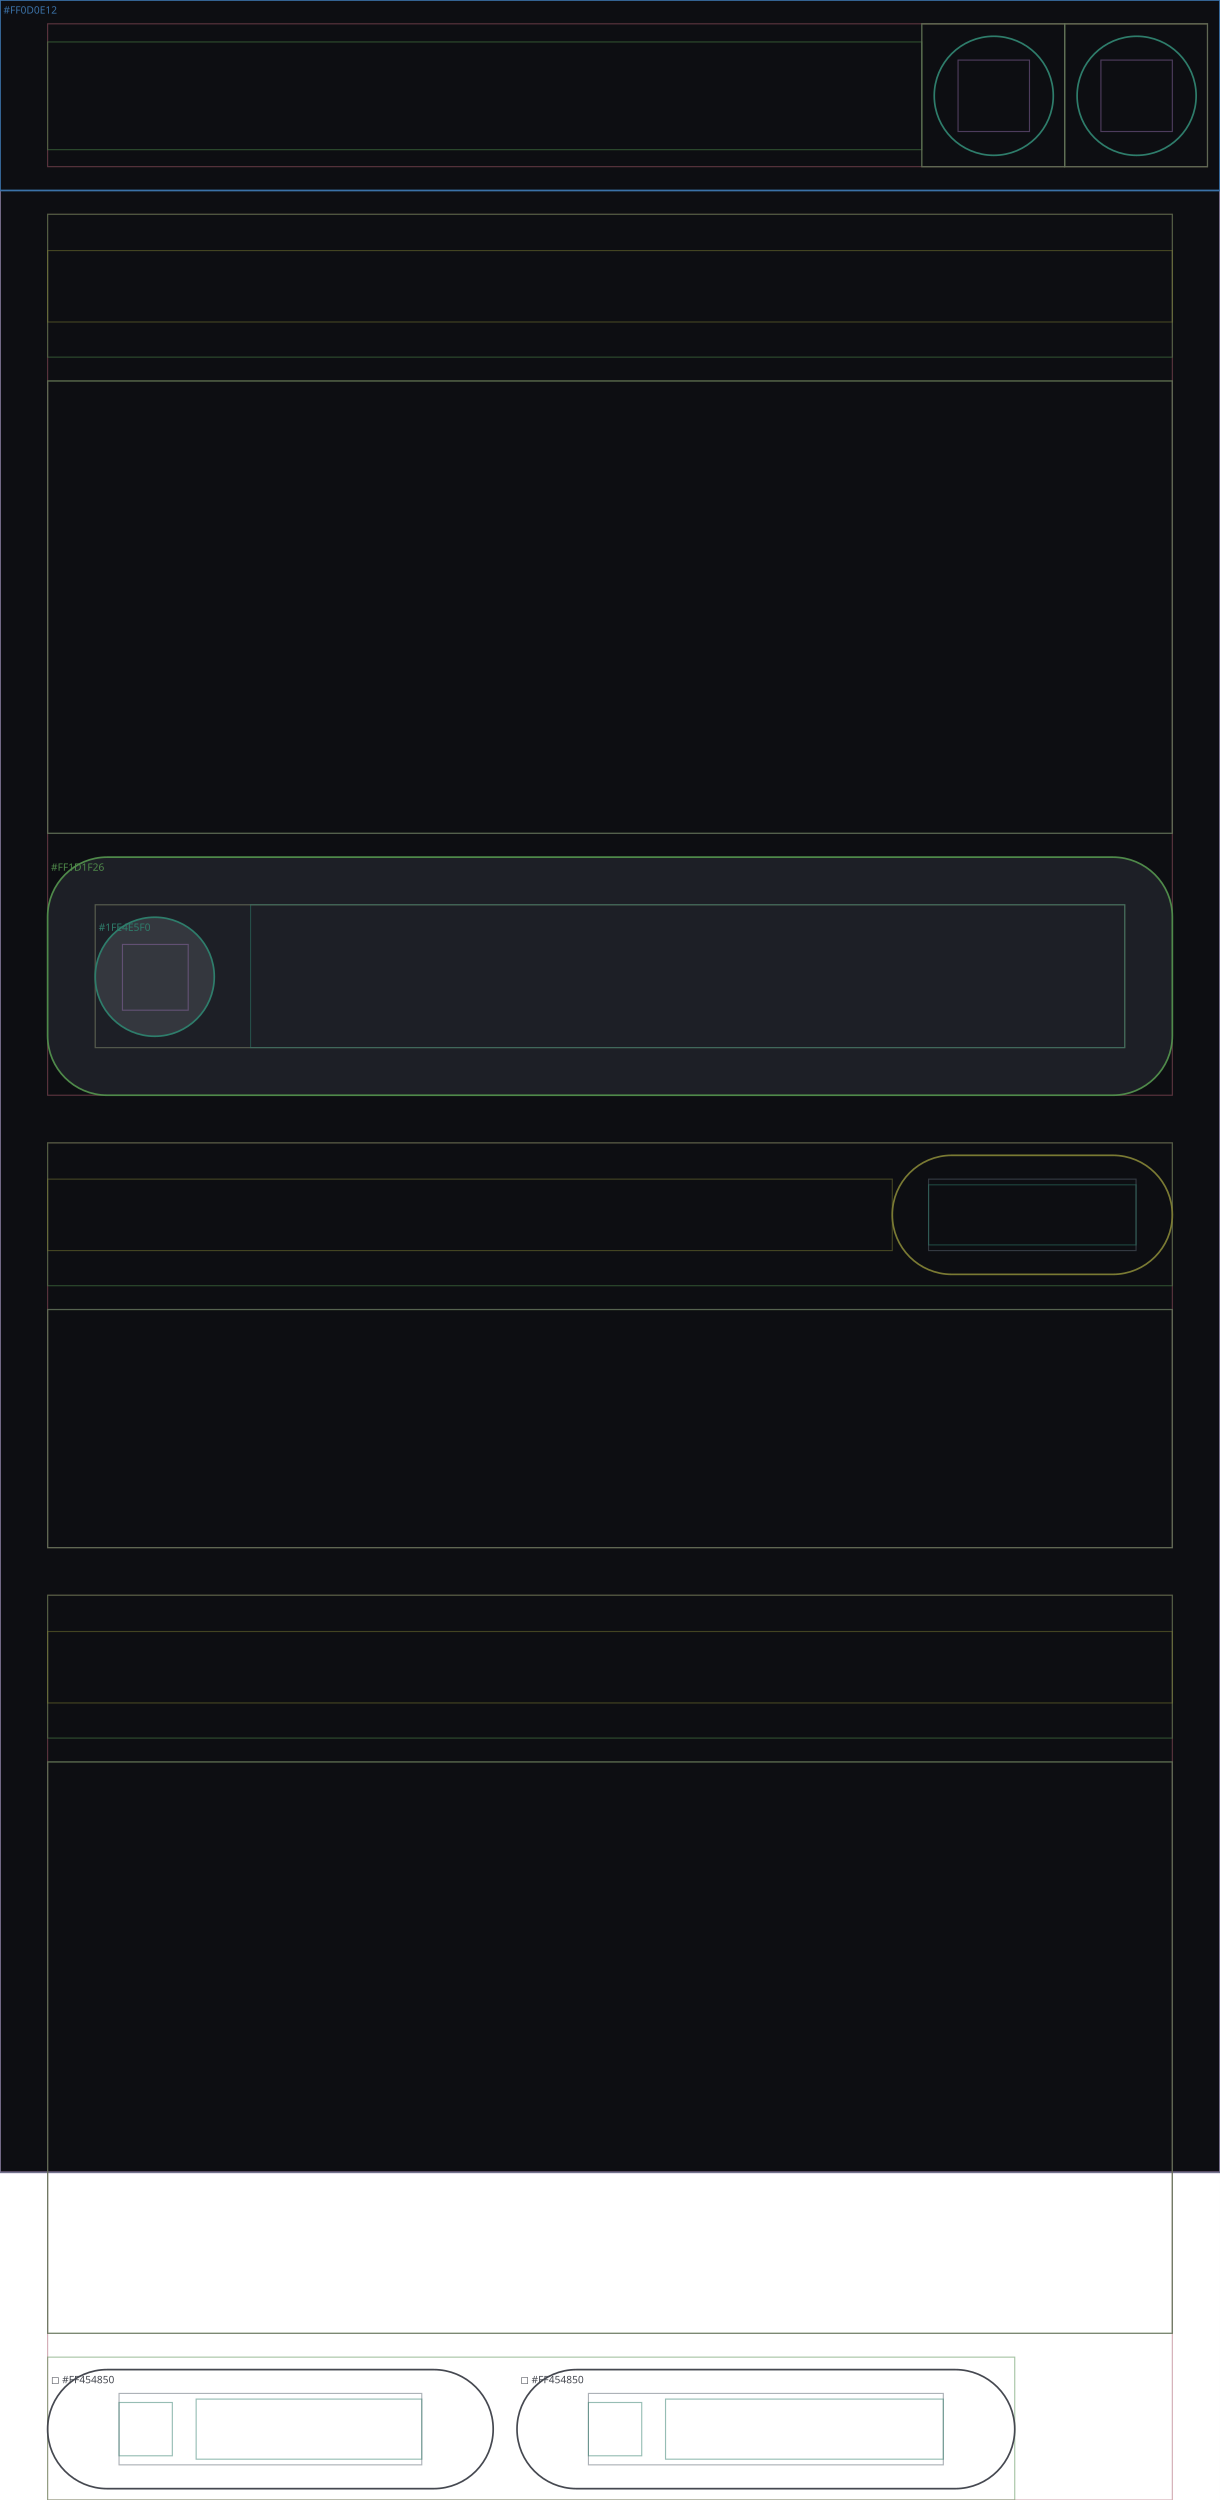
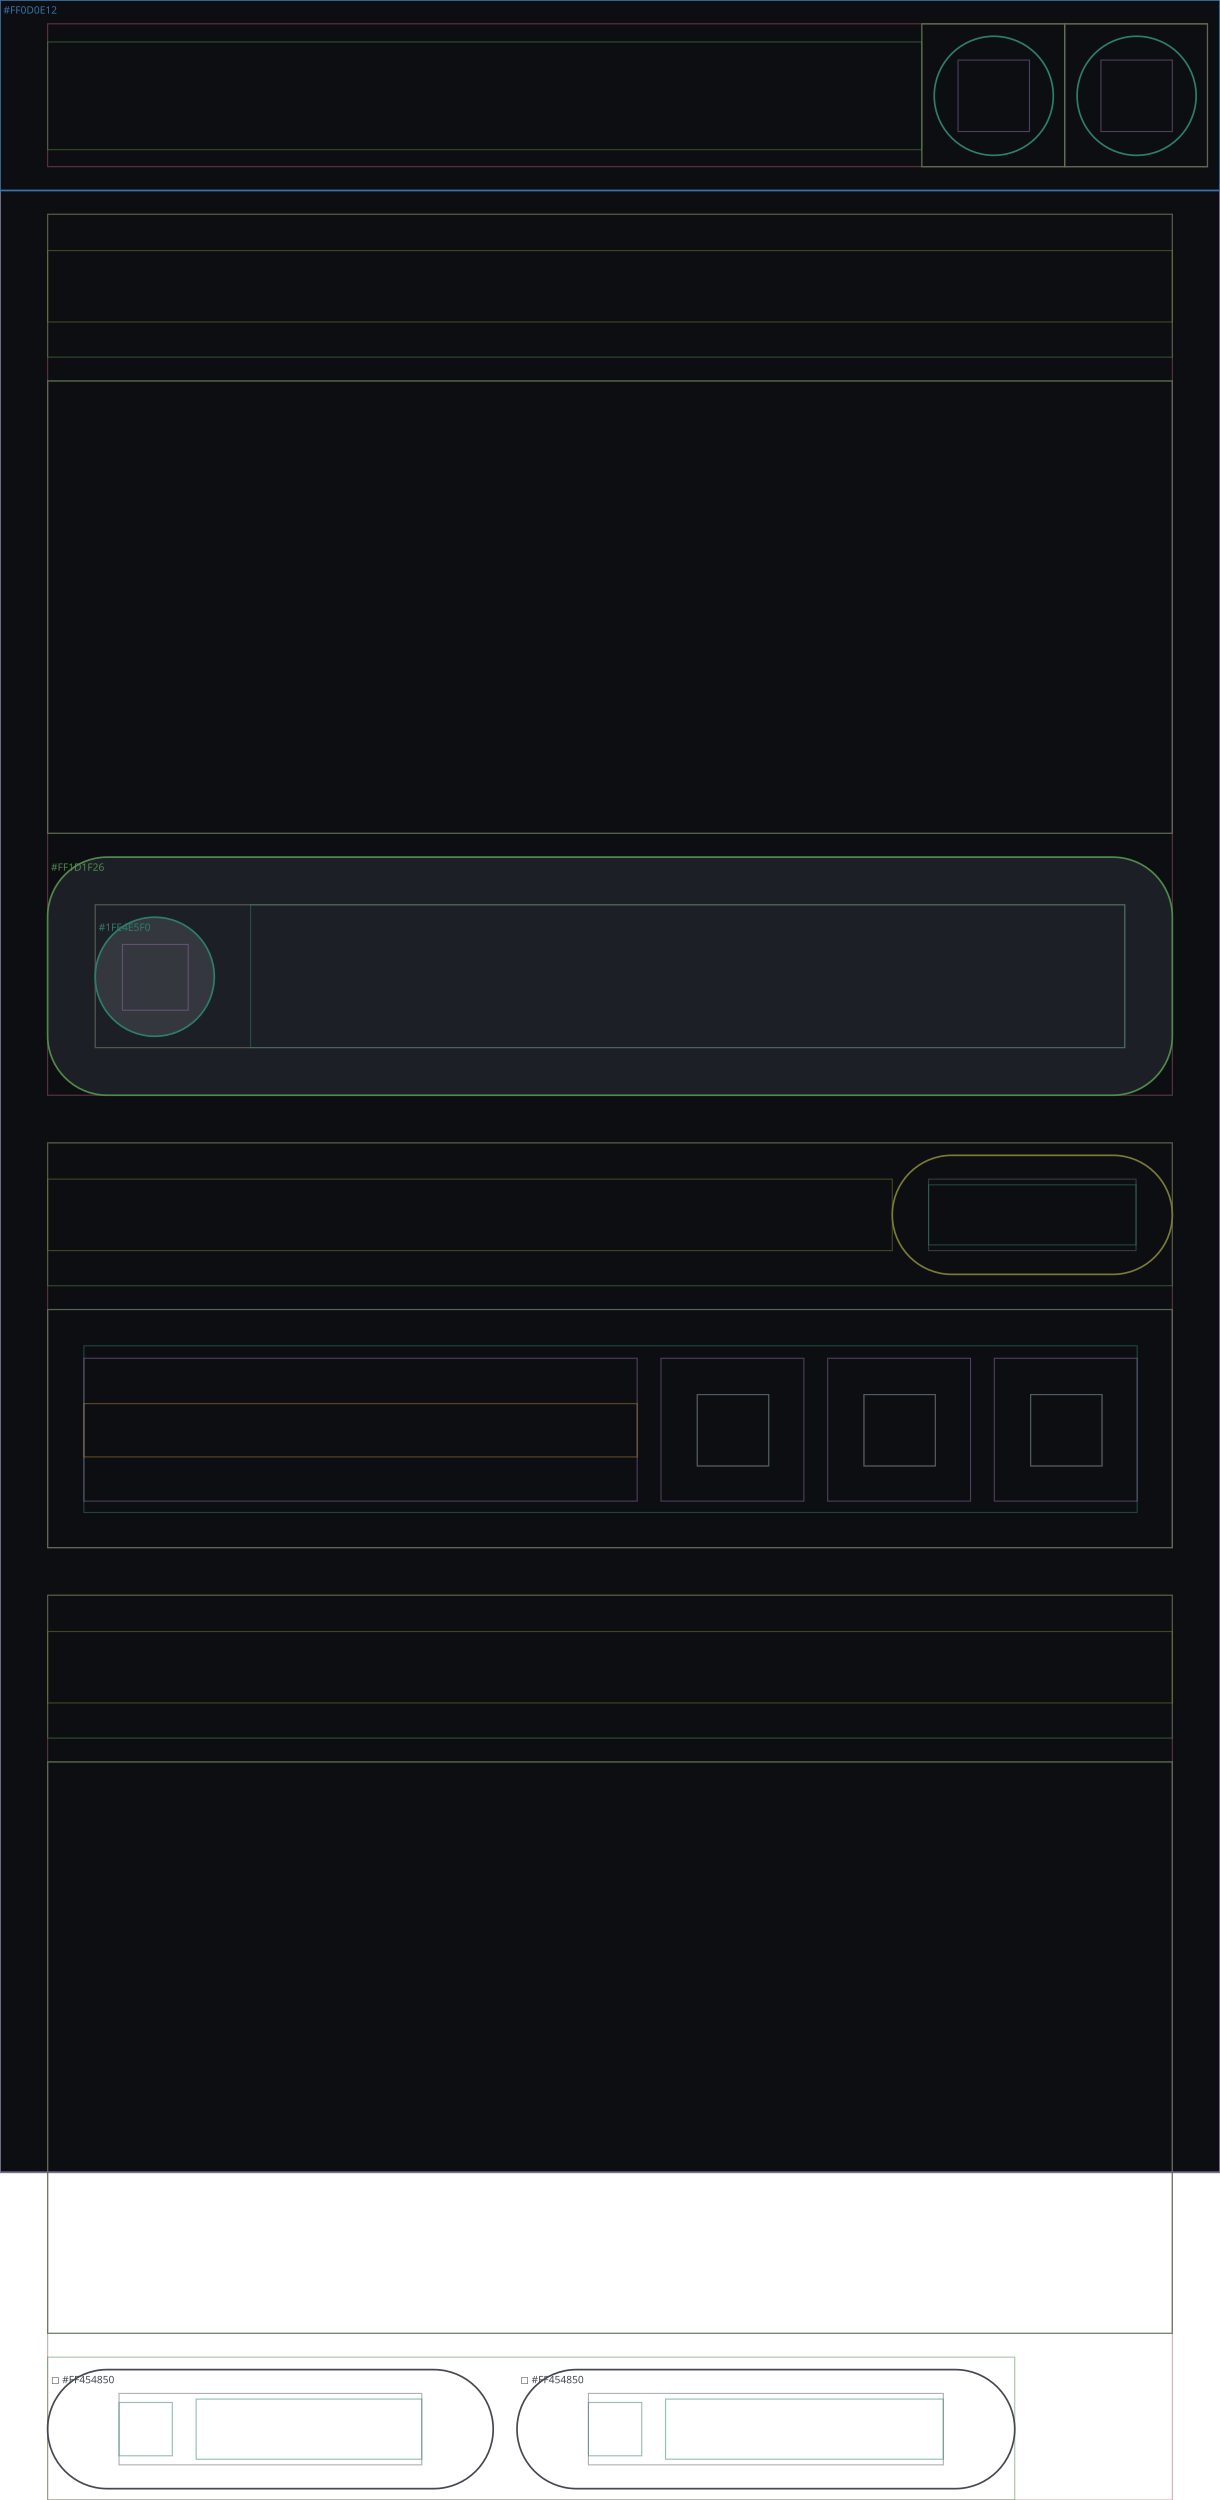
<svg xmlns="http://www.w3.org/2000/svg" viewBox="0 0 1076 2205" width="1076" height="2205" role="img" aria-label="composeApp/PlayStorePhoneHomeDark layout wireframe">
  <rect width="1076" height="2205" fill="#ffffff" />
  <g>
    <rect x="0" y="0" width="1076" height="1916" fill="none" fill-opacity="0" stroke="#5B6470" stroke-width="1" stroke-opacity="0.5" />
  </g>
  <g>
    <rect x="0" y="0" width="1076" height="1916" fill="none" fill-opacity="0" stroke="#2E7D6B" stroke-width="1" stroke-opacity="0.5" />
  </g>
  <g>
    <rect x="0" y="0" width="1076" height="1916" fill="#0D0E12" fill-opacity="1" stroke="#8E6BA8" stroke-width="1.5" stroke-opacity="1" />
    <text x="3" y="12" font-family="system-ui, sans-serif" font-size="9" fill="#8E6BA8">#FF0D0E12</text>
  </g>
  <g>
    <rect x="0" y="0" width="1076" height="1916" fill="none" fill-opacity="0" stroke="#B0813B" stroke-width="1" stroke-opacity="0.5" />
  </g>
  <g>
    <rect x="0" y="168" width="1076" height="1748" fill="none" fill-opacity="0" stroke="#3B72A8" stroke-width="1" stroke-opacity="0.5" />
  </g>
  <g>
    <rect x="42" y="189" width="992" height="777" fill="none" fill-opacity="0" stroke="#A85B6B" stroke-width="1" stroke-opacity="0.5" />
  </g>
  <g>
    <rect x="42" y="189" width="992" height="126" fill="none" fill-opacity="0" stroke="#4F8A4A" stroke-width="1" stroke-opacity="0.5" />
  </g>
  <g>
    <rect x="42" y="221" width="992" height="63" fill="none" fill-opacity="0" stroke="#7A7A33" stroke-width="1" stroke-opacity="0.5" />
  </g>
  <g>
    <rect x="42" y="336" width="992" height="399" fill="none" fill-opacity="0" stroke="#4F8A4A" stroke-width="1" stroke-opacity="0.5" />
  </g>
  <g>
    <rect x="42" y="336" width="992" height="399" fill="none" fill-opacity="0" stroke="#7A7A33" stroke-width="1" stroke-opacity="0.5" />
  </g>
  <g>
    <rect x="42" y="336" width="992" height="399" fill="none" fill-opacity="0" stroke="#5B6470" stroke-width="1" stroke-opacity="0.5" />
  </g>
  <g>
    <path d="M94.5,756 H981.5 A52.5,52.5 0 0 1 1034,808.5 V913.5 A52.5,52.5 0 0 1 981.5,966 H94.5 A52.5,52.5 0 0 1 42,913.5 V808.5 A52.5,52.5 0 0 1 94.5,756 Z" fill="#1D1F26" fill-opacity="1" stroke="#4F8A4A" stroke-width="1.5" stroke-opacity="1" />
    <text x="45" y="768" font-family="system-ui, sans-serif" font-size="9" fill="#4F8A4A">#FF1D1F26</text>
  </g>
  <g>
    <rect x="84" y="798" width="908" height="126" fill="none" fill-opacity="0" stroke="#7A7A33" stroke-width="1" stroke-opacity="0.5" />
  </g>
  <g>
    <rect x="84" y="798" width="908" height="126" fill="none" fill-opacity="0" stroke="#5B6470" stroke-width="1" stroke-opacity="0.5" />
  </g>
  <g>
    <path d="M136.5,809 H136.5 A52.5,52.5 0 0 1 189,861.5 V861.5 A52.5,52.5 0 0 1 136.5,914 H136.5 A52.5,52.5 0 0 1 84,861.5 V861.5 A52.5,52.5 0 0 1 136.5,809 Z" fill="#E4E5F0" fill-opacity="0.122" stroke="#2E7D6B" stroke-width="1.5" stroke-opacity="1" />
    <text x="87" y="821" font-family="system-ui, sans-serif" font-size="9" fill="#2E7D6B">#1FE4E5F0</text>
  </g>
  <g>
    <rect x="108" y="833" width="58" height="58" fill="none" fill-opacity="0" stroke="#8E6BA8" stroke-width="1" stroke-opacity="0.5" />
  </g>
  <g>
    <rect x="221" y="798" width="771" height="126" fill="none" fill-opacity="0" stroke="#2E7D6B" stroke-width="1" stroke-opacity="0.5" />
  </g>
  <g>
    <rect x="42" y="1008" width="992" height="357" fill="none" fill-opacity="0" stroke="#A85B6B" stroke-width="1" stroke-opacity="0.5" />
  </g>
  <g>
    <rect x="42" y="1008" width="992" height="126" fill="none" fill-opacity="0" stroke="#4F8A4A" stroke-width="1" stroke-opacity="0.5" />
  </g>
  <g>
    <rect x="42" y="1040" width="745" height="63" fill="none" fill-opacity="0" stroke="#7A7A33" stroke-width="1" stroke-opacity="0.5" />
  </g>
  <g>
    <path d="M839.5,1019 H981.5 A52.5,52.5 0 0 1 1034,1071.5 V1071.5 A52.5,52.5 0 0 1 981.5,1124 H839.5 A52.5,52.5 0 0 1 787,1071.5 V1071.5 A52.5,52.5 0 0 1 839.5,1019 Z" fill="none" fill-opacity="0" stroke="#7A7A33" stroke-width="1.5" stroke-opacity="1" />
  </g>
  <g>
    <rect x="819" y="1040" width="183" height="63" fill="none" fill-opacity="0" stroke="#5B6470" stroke-width="1" stroke-opacity="0.5" />
  </g>
  <g>
    <rect x="819" y="1045" width="183" height="53" fill="none" fill-opacity="0" stroke="#2E7D6B" stroke-width="1" stroke-opacity="0.5" />
  </g>
  <g>
    <rect x="42" y="1155" width="992" height="210" fill="none" fill-opacity="0" stroke="#4F8A4A" stroke-width="1" stroke-opacity="0.5" />
  </g>
  <g>
    <rect x="42" y="1155" width="992" height="210" fill="none" fill-opacity="0" stroke="#7A7A33" stroke-width="1" stroke-opacity="0.5" />
  </g>
  <g>
    <rect x="42" y="1155" width="992" height="210" fill="none" fill-opacity="0" stroke="#5B6470" stroke-width="1" stroke-opacity="0.5" />
  </g>
  <g>
+     <rect x="74" y="1187" width="929" height="147" fill="none" fill-opacity="0" stroke="#2E7D6B" stroke-width="1" stroke-opacity="0.5" />
+   </g>
+   <g>
+     <rect x="74" y="1198" width="488" height="126" fill="none" fill-opacity="0" stroke="#8E6BA8" stroke-width="1" stroke-opacity="0.5" />
+   </g>
+   <g>
+     <rect x="74" y="1238" width="488" height="47" fill="none" fill-opacity="0" stroke="#B0813B" stroke-width="1" stroke-opacity="0.5" />
+   </g>
+   <g>
+     <rect x="583" y="1198" width="126" height="126" fill="none" fill-opacity="0" stroke="#8E6BA8" stroke-width="1" stroke-opacity="0.5" />
+   </g>
+   <g>
+     <rect x="615" y="1230" width="63" height="63" fill="none" fill-opacity="0" stroke="#B0813B" stroke-width="1" stroke-opacity="0.5" />
+   </g>
+   <g>
+     <rect x="615" y="1230" width="63" height="63" fill="none" fill-opacity="0" stroke="#3B72A8" stroke-width="1" stroke-opacity="0.5" />
+   </g>
+   <g>
+     <rect x="730" y="1198" width="126" height="126" fill="none" fill-opacity="0" stroke="#8E6BA8" stroke-width="1" stroke-opacity="0.5" />
+   </g>
+   <g>
+     <rect x="762" y="1230" width="63" height="63" fill="none" fill-opacity="0" stroke="#B0813B" stroke-width="1" stroke-opacity="0.5" />
+   </g>
+   <g>
+     <rect x="762" y="1230" width="63" height="63" fill="none" fill-opacity="0" stroke="#3B72A8" stroke-width="1" stroke-opacity="0.5" />
+   </g>
+   <g>
+     <rect x="877" y="1198" width="126" height="126" fill="none" fill-opacity="0" stroke="#8E6BA8" stroke-width="1" stroke-opacity="0.5" />
+   </g>
+   <g>
+     <rect x="909" y="1230" width="63" height="63" fill="none" fill-opacity="0" stroke="#B0813B" stroke-width="1" stroke-opacity="0.5" />
+   </g>
+   <g>
+     <rect x="909" y="1230" width="63" height="63" fill="none" fill-opacity="0" stroke="#3B72A8" stroke-width="1" stroke-opacity="0.5" />
+   </g>
+   <g>
    <rect x="42" y="1407" width="992" height="798" fill="none" fill-opacity="0" stroke="#A85B6B" stroke-width="1" stroke-opacity="0.5" />
  </g>
  <g>
    <rect x="42" y="1407" width="992" height="126" fill="none" fill-opacity="0" stroke="#4F8A4A" stroke-width="1" stroke-opacity="0.5" />
  </g>
  <g>
    <rect x="42" y="1439" width="992" height="63" fill="none" fill-opacity="0" stroke="#7A7A33" stroke-width="1" stroke-opacity="0.5" />
  </g>
  <g>
    <rect x="42" y="1554" width="992" height="504" fill="none" fill-opacity="0" stroke="#4F8A4A" stroke-width="1" stroke-opacity="0.5" />
  </g>
  <g>
    <rect x="42" y="1554" width="992" height="504" fill="none" fill-opacity="0" stroke="#7A7A33" stroke-width="1" stroke-opacity="0.5" />
  </g>
  <g>
    <rect x="42" y="1554" width="992" height="504" fill="none" fill-opacity="0" stroke="#5B6470" stroke-width="1" stroke-opacity="0.5" />
  </g>
  <g>
    <rect x="42" y="2079" width="853" height="126" fill="none" fill-opacity="0" stroke="#4F8A4A" stroke-width="1" stroke-opacity="0.5" />
  </g>
  <g>
    <path d="M94.5,2090 H382.5 A52.5,52.5 0 0 1 435,2142.5 V2142.5 A52.5,52.5 0 0 1 382.5,2195 H94.5 A52.5,52.5 0 0 1 42,2142.5 V2142.5 A52.5,52.5 0 0 1 94.5,2090 Z" fill="none" fill-opacity="0" stroke="#454850" stroke-width="1.5" stroke-opacity="1" />
    <text x="45" y="2102" font-family="system-ui, sans-serif" font-size="9" fill="#454850">◻ #FF454850</text>
  </g>
  <g>
    <rect x="105" y="2111" width="267" height="63" fill="none" fill-opacity="0" stroke="#5B6470" stroke-width="1" stroke-opacity="0.5" />
  </g>
  <g>
    <rect x="105" y="2119" width="47" height="47" fill="none" fill-opacity="0" stroke="#2E7D6B" stroke-width="1" stroke-opacity="0.5" />
  </g>
  <g>
    <rect x="173" y="2116" width="199" height="53" fill="none" fill-opacity="0" stroke="#2E7D6B" stroke-width="1" stroke-opacity="0.5" />
  </g>
  <g>
    <path d="M508.5,2090 H842.5 A52.5,52.5 0 0 1 895,2142.5 V2142.5 A52.5,52.5 0 0 1 842.5,2195 H508.5 A52.5,52.5 0 0 1 456,2142.5 V2142.5 A52.5,52.5 0 0 1 508.5,2090 Z" fill="none" fill-opacity="0" stroke="#454850" stroke-width="1.5" stroke-opacity="1" />
    <text x="459" y="2102" font-family="system-ui, sans-serif" font-size="9" fill="#454850">◻ #FF454850</text>
  </g>
  <g>
    <rect x="519" y="2111" width="313" height="63" fill="none" fill-opacity="0" stroke="#5B6470" stroke-width="1" stroke-opacity="0.5" />
  </g>
  <g>
    <rect x="519" y="2119" width="47" height="47" fill="none" fill-opacity="0" stroke="#2E7D6B" stroke-width="1" stroke-opacity="0.5" />
  </g>
  <g>
    <rect x="587" y="2116" width="245" height="53" fill="none" fill-opacity="0" stroke="#2E7D6B" stroke-width="1" stroke-opacity="0.5" />
  </g>
  <g>
    <rect x="0" y="0" width="1076" height="168" fill="#0D0E12" fill-opacity="1" stroke="#3B72A8" stroke-width="1.5" stroke-opacity="1" />
    <text x="3" y="12" font-family="system-ui, sans-serif" font-size="9" fill="#3B72A8">#FF0D0E12</text>
  </g>
  <g>
    <rect x="42" y="21" width="1023" height="126" fill="none" fill-opacity="0" stroke="#A85B6B" stroke-width="1" stroke-opacity="0.5" />
  </g>
  <g>
    <rect x="42" y="37" width="771" height="95" fill="none" fill-opacity="0" stroke="#4F8A4A" stroke-width="1" stroke-opacity="0.5" />
  </g>
  <g>
    <rect x="813" y="21" width="126" height="126" fill="none" fill-opacity="0" stroke="#4F8A4A" stroke-width="1" stroke-opacity="0.5" />
  </g>
  <g>
    <rect x="813" y="21" width="126" height="126" fill="none" fill-opacity="0" stroke="#7A7A33" stroke-width="1" stroke-opacity="0.5" />
  </g>
  <g>
    <rect x="813" y="21" width="126" height="126" fill="none" fill-opacity="0" stroke="#5B6470" stroke-width="1" stroke-opacity="0.5" />
  </g>
  <g>
    <path d="M876.5,32 H876.5 A52.5,52.5 0 0 1 929,84.5 V84.5 A52.5,52.5 0 0 1 876.5,137 H876.5 A52.5,52.5 0 0 1 824,84.5 V84.5 A52.5,52.5 0 0 1 876.5,32 Z" fill="none" fill-opacity="0" stroke="#2E7D6B" stroke-width="1.5" stroke-opacity="1" />
  </g>
  <g>
    <rect x="845" y="53" width="63" height="63" fill="none" fill-opacity="0" stroke="#8E6BA8" stroke-width="1" stroke-opacity="0.5" />
  </g>
  <g>
    <rect x="939" y="21" width="126" height="126" fill="none" fill-opacity="0" stroke="#4F8A4A" stroke-width="1" stroke-opacity="0.5" />
  </g>
  <g>
    <rect x="939" y="21" width="126" height="126" fill="none" fill-opacity="0" stroke="#7A7A33" stroke-width="1" stroke-opacity="0.5" />
  </g>
  <g>
    <rect x="939" y="21" width="126" height="126" fill="none" fill-opacity="0" stroke="#5B6470" stroke-width="1" stroke-opacity="0.5" />
  </g>
  <g>
    <path d="M1002.5,32 H1002.5 A52.5,52.5 0 0 1 1055,84.5 V84.5 A52.5,52.5 0 0 1 1002.5,137 H1002.5 A52.5,52.5 0 0 1 950,84.5 V84.5 A52.5,52.5 0 0 1 1002.5,32 Z" fill="none" fill-opacity="0" stroke="#2E7D6B" stroke-width="1.5" stroke-opacity="1" />
  </g>
  <g>
    <rect x="971" y="53" width="63" height="63" fill="none" fill-opacity="0" stroke="#8E6BA8" stroke-width="1" stroke-opacity="0.5" />
  </g>
</svg>
